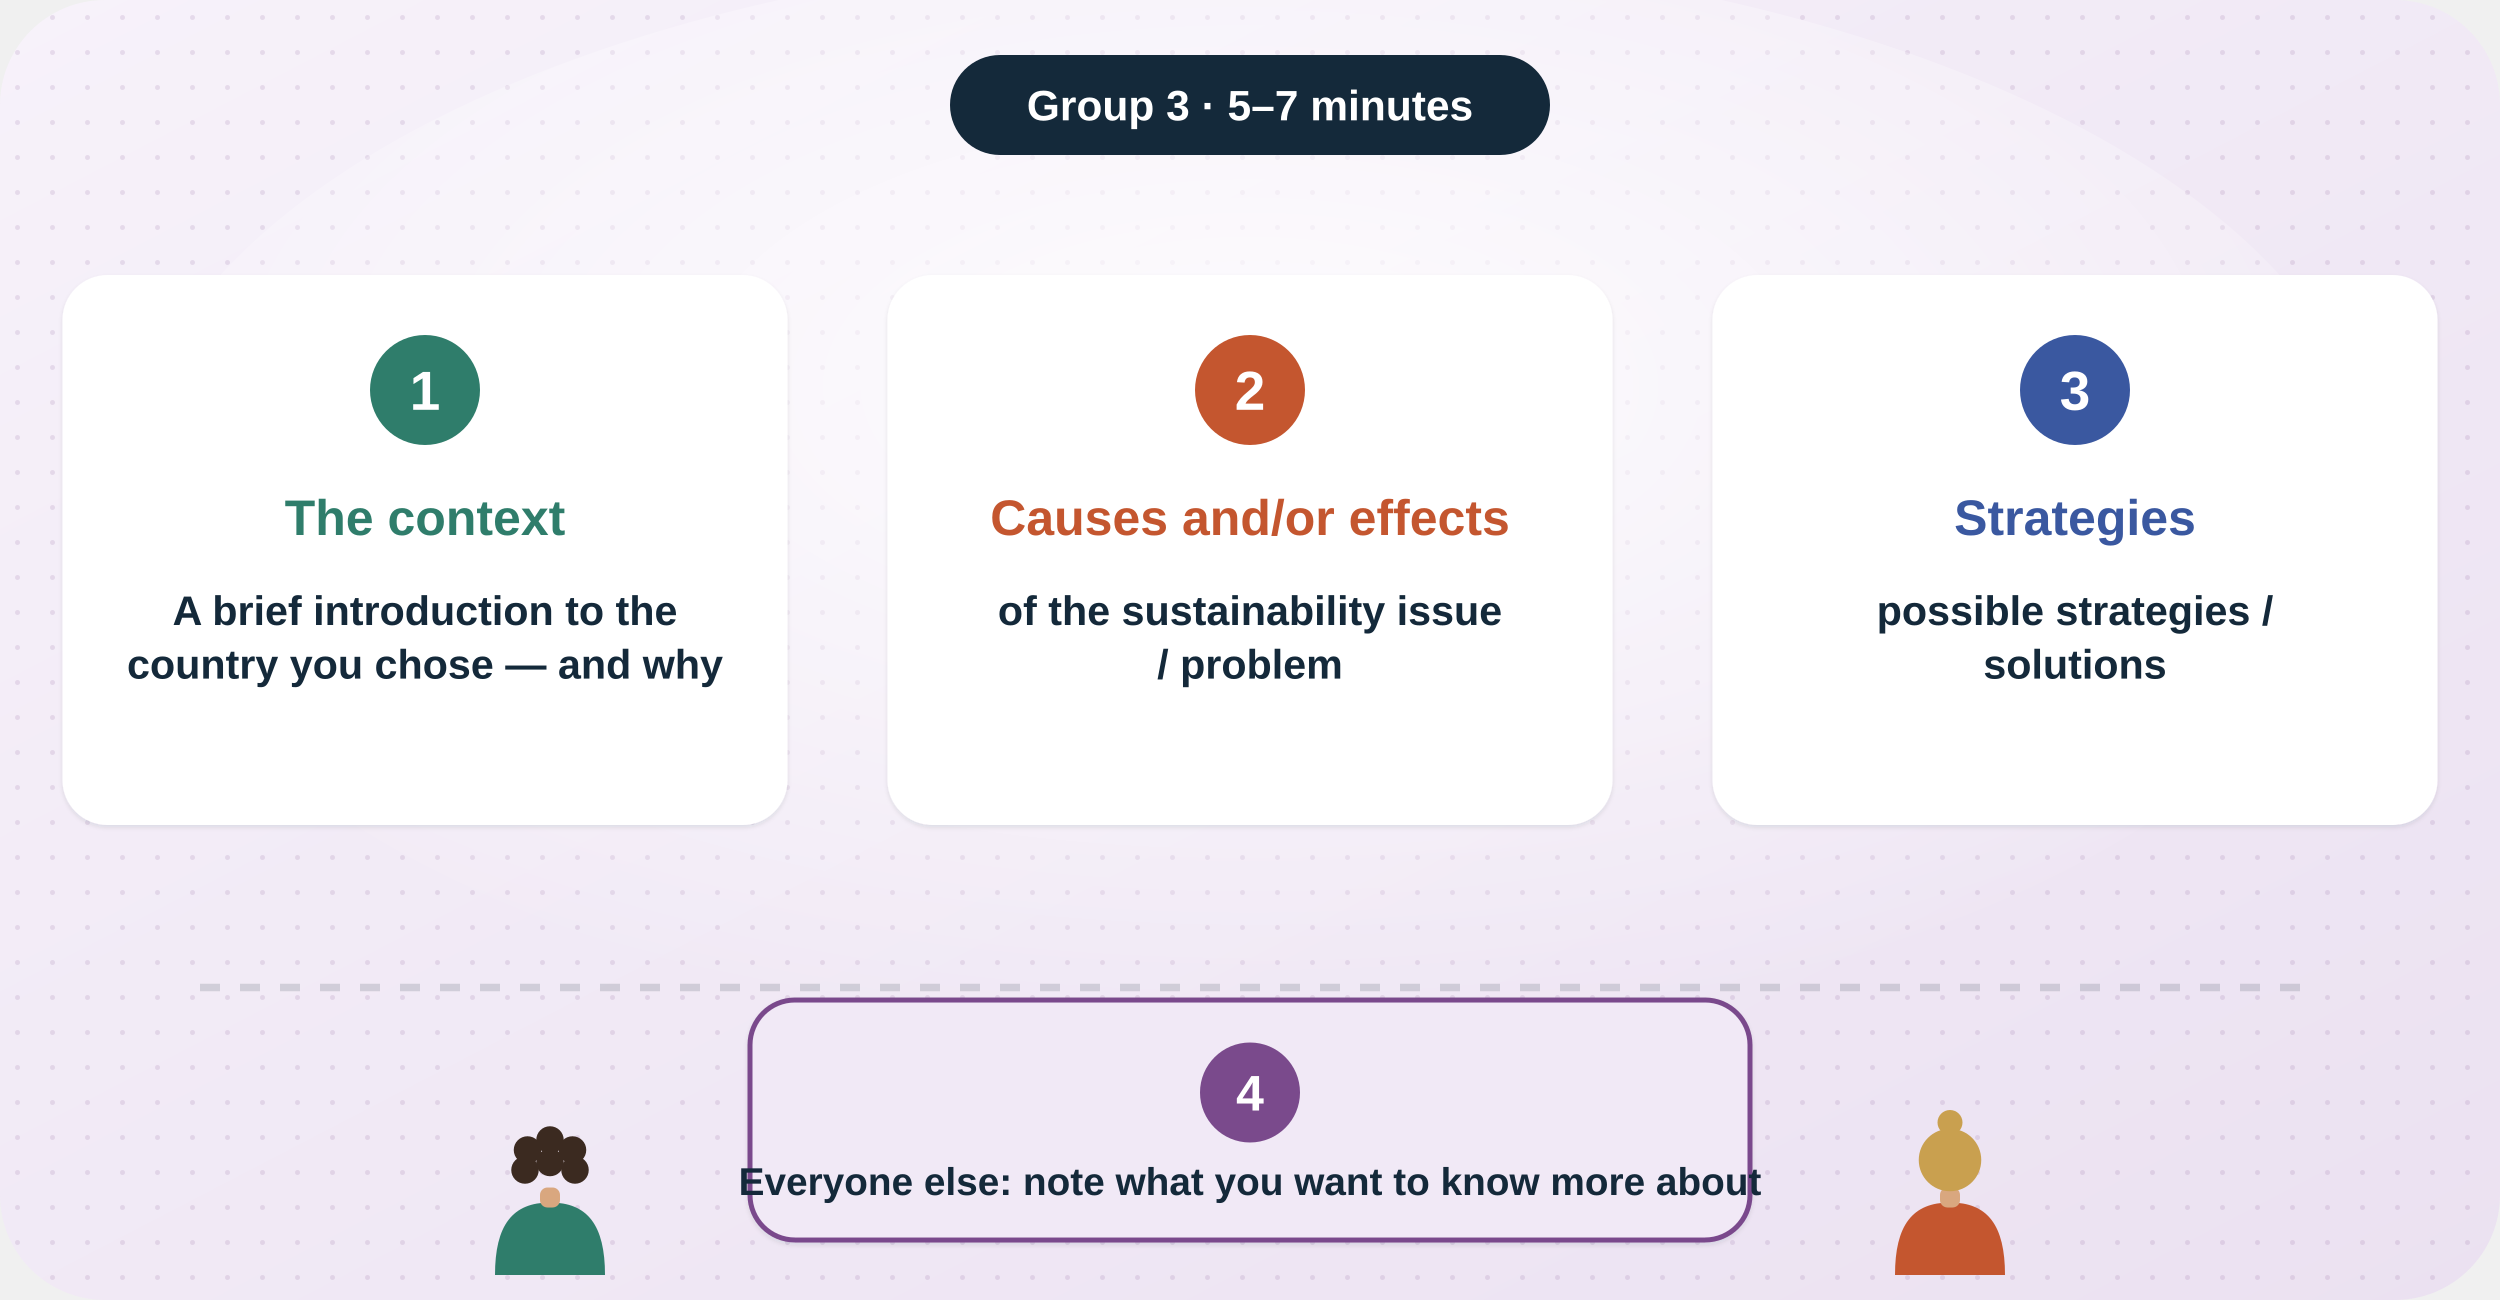
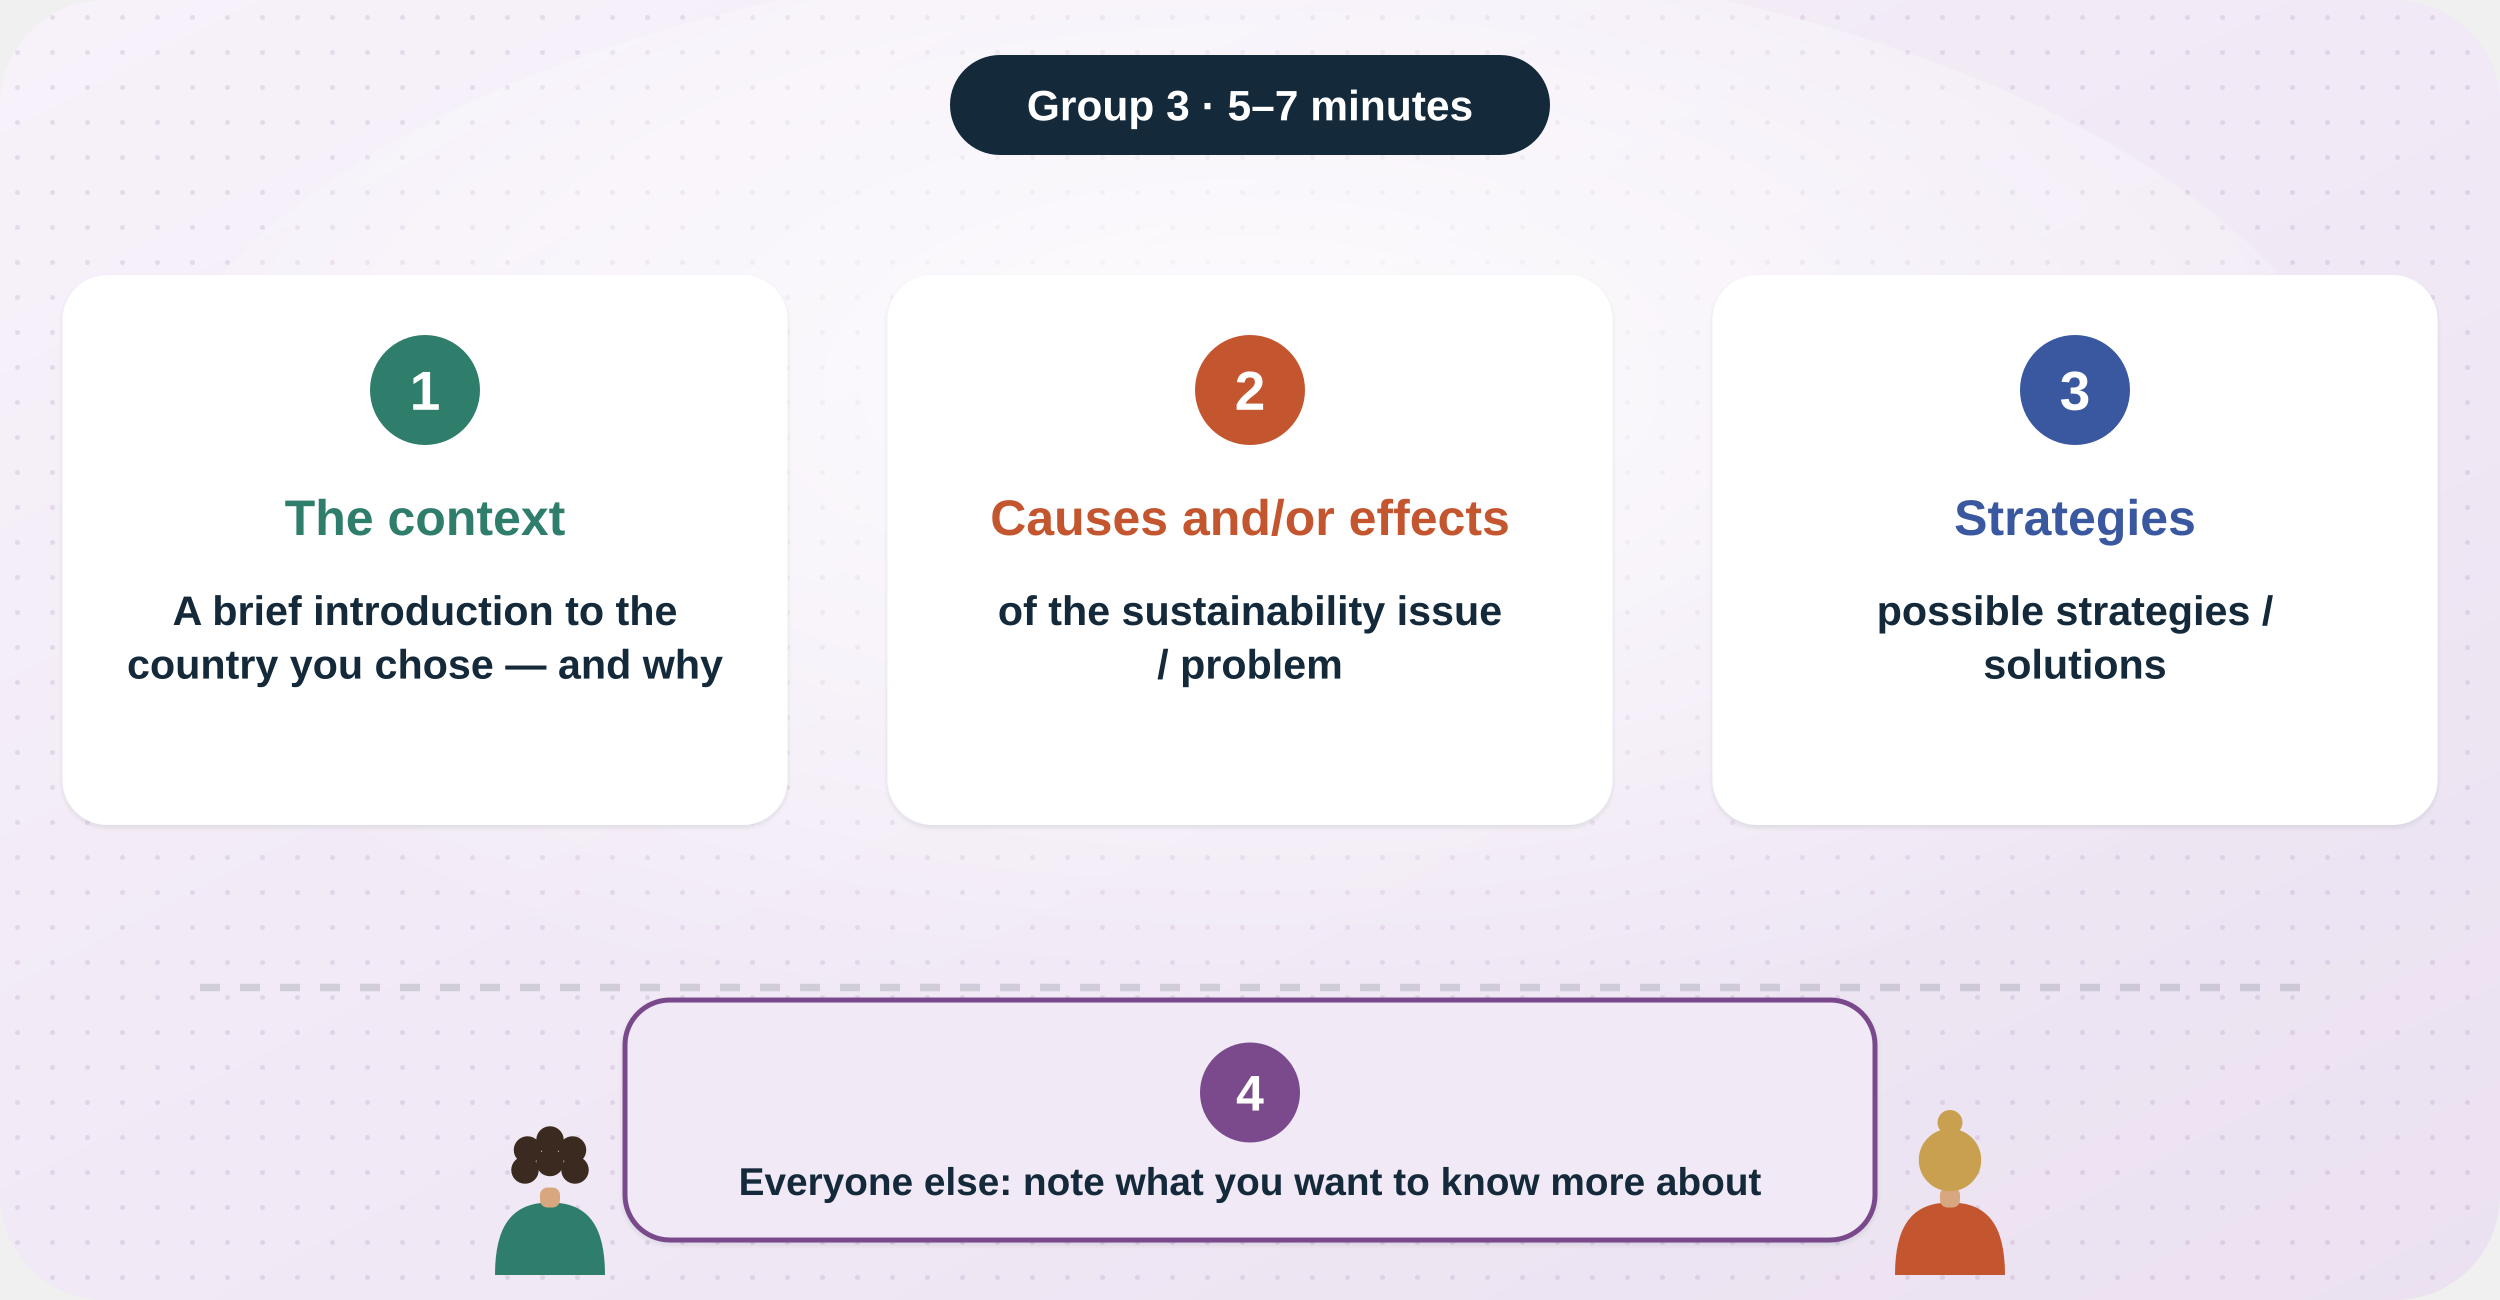
<svg xmlns="http://www.w3.org/2000/svg" viewBox="0 0 1000 520" fill="none" role="img" aria-label="Group 3’s Opening Remarks, 5–7 minutes, in three parts: 1 the context — a brief introduction to the country they chose and why; 2 causes and/or effects of the sustainability issue; 3 possible strategies or solutions. 4: everyone else notes what they want to know more about.">
  <style>
.w4d3or-fl{animation:w4d3or-fl 6s ease-in-out infinite}.w4d3or-f2{animation-delay:-2s}.w4d3or-f3{animation-delay:-4s}
.w4d3or-tw{animation:w4d3or-tw 3s ease-in-out infinite;transform-box:fill-box;transform-origin:center}.w4d3or-t2{animation-delay:-1s}.w4d3or-t3{animation-delay:-2s}
.w4d3or-bl{animation:w4d3or-bl 5s infinite;transform-box:fill-box;transform-origin:center}.w4d3or-b2{animation-delay:-1.7s}.w4d3or-b3{animation-delay:-3.1s}
.w4d3or-pu{animation:w4d3or-pu 2.6s ease-in-out infinite;transform-box:fill-box;transform-origin:center}.w4d3or-p2{animation-delay:-1.3s}
.w4d3or-dr{stroke-dasharray:7 8;animation:w4d3or-dr 1.8s linear infinite}
.w4d3or-sw{animation:w4d3or-sw 4s ease-in-out infinite;transform-box:fill-box;transform-origin:50% 100%}.w4d3or-s2{animation-delay:-2s}
.w4d3or-sp{animation:w4d3or-sp 14s linear infinite;transform-box:fill-box;transform-origin:center}
.w4d3or-ti{animation:w4d3or-ti 5s ease-in-out infinite;transform-box:fill-box;transform-origin:50% 0}
.w4d3or-in{animation:w4d3or-in 7s ease-in-out infinite}.w4d3or-i2{animation-delay:-2.3s}.w4d3or-i3{animation-delay:-4.6s}
@keyframes w4d3or-fl{0%,100%{transform:translateY(0)}50%{transform:translateY(-5px)}}
@keyframes w4d3or-tw{0%,100%{opacity:.3;transform:scale(.6)}50%{opacity:1;transform:scale(1.05)}}
@keyframes w4d3or-bl{0%,92%,100%{transform:scaleY(1)}96%{transform:scaleY(.1)}}
@keyframes w4d3or-pu{0%,100%{transform:scale(1)}50%{transform:scale(1.08)}}
@keyframes w4d3or-dr{to{stroke-dashoffset:-30}}
@keyframes w4d3or-sw{0%,100%{transform:rotate(-3deg)}50%{transform:rotate(3deg)}}
@keyframes w4d3or-sp{to{transform:rotate(360deg)}}
@keyframes w4d3or-ti{0%,100%{transform:rotate(-4deg)}50%{transform:rotate(4deg)}}
@keyframes w4d3or-in{0%,100%{opacity:.55}50%{opacity:1}}

@media (prefers-reduced-motion: reduce){*{animation:none!important}}
</style>
  <defs>
    <linearGradient id="w4d3or-bg" x1="0" y1="0" x2="1" y2="1">
      <stop offset="0" stop-color="#f7f2fa" />
      <stop offset="1" stop-color="#ebe1f1" />
    </linearGradient>
    <pattern id="w4d3or-dots" width="14" height="14" patternUnits="userSpaceOnUse">
      <circle cx="7" cy="7" r="1" fill="#7a4a8c" fill-opacity=".14" />
    </pattern>
    <filter id="w4d3or-sh" x="-25%" y="-25%" width="150%" height="170%">
      <feDropShadow dx="0" dy="4" stdDeviation="4" flood-color="#14293a" flood-opacity=".16" />
      <feDropShadow dx="0" dy="1" stdDeviation=".8" flood-color="#14293a" flood-opacity=".1" />
    </filter>
    <filter id="w4d3or-sh2" x="-10%" y="-10%" width="120%" height="140%">
      <feDropShadow dx="0" dy="8" stdDeviation="10" flood-color="#14293a" flood-opacity=".14" />
    </filter>
    <radialGradient id="w4d3or-glow" cx=".5" cy=".4" r=".6">
      <stop offset="0" stop-color="#fff" stop-opacity=".85" />
      <stop offset="1" stop-color="#fff" stop-opacity="0" />
    </radialGradient>
    <linearGradient id="w4d3or-sea" x1="0" y1="0" x2="0" y2="1">
      <stop offset="0" stop-color="#9ad7e3" />
      <stop offset="1" stop-color="#3d9fb8" />
    </linearGradient>
    <linearGradient id="w4d3or-lf" x1="0" y1="0" x2="1" y2="1">
      <stop offset="0" stop-color="#7cc08a" />
      <stop offset="1" stop-color="#3f8f5a" />
    </linearGradient>
    <linearGradient id="w4d3or-pp" x1="0" y1="0" x2="0" y2="1">
      <stop offset="0" stop-color="#ffffff" />
      <stop offset="1" stop-color="#f3f6f8" />
    </linearGradient>
  </defs>
  <rect width="1000" height="520" rx="42" fill="url(#w4d3or-bg)" />
  <rect width="1000" height="520" rx="42" fill="url(#w4d3or-dots)" />
  <ellipse cx="500" cy="198" rx="450" ry="218" fill="url(#w4d3or-glow)" />
  <rect x="380" y="22" width="240" height="40" rx="20.0" fill="#14293a" />
  <text x="500.0" y="48.12" font-family="Manrope, Arial, sans-serif" font-size="17" font-weight="800" fill="#fff" text-anchor="middle">Group 3 · 5–7 minutes</text>
  <rect x="25" y="110" width="290" height="220" rx="18" fill="#fff" filter="url(#w4d3or-sh)" />
  <circle cx="170" cy="156" r="22" fill="#2f7d6b" />
  <text x="170" y="163.92" font-family="Manrope, Arial, sans-serif" font-size="22" font-weight="800" fill="#fff" text-anchor="middle">1</text>
  <text x="170" y="214" font-family="Manrope, Arial, sans-serif" font-size="20" font-weight="800" fill="#2f7d6b" text-anchor="middle">The context</text>
  <text x="170" y="250.0" font-family="Manrope, Arial, sans-serif" font-size="16.5" font-weight="600" fill="#14293a" text-anchor="middle">A brief introduction to the</text>
  <text x="170" y="271.45" font-family="Manrope, Arial, sans-serif" font-size="16.5" font-weight="600" fill="#14293a" text-anchor="middle">country you chose — and why</text>
  <rect x="355" y="110" width="290" height="220" rx="18" fill="#fff" filter="url(#w4d3or-sh)" />
  <circle cx="500" cy="156" r="22" fill="#c4562f" />
  <text x="500" y="163.92" font-family="Manrope, Arial, sans-serif" font-size="22" font-weight="800" fill="#fff" text-anchor="middle">2</text>
  <text x="500" y="214" font-family="Manrope, Arial, sans-serif" font-size="20" font-weight="800" fill="#c4562f" text-anchor="middle">Causes and/or effects</text>
  <text x="500" y="250.0" font-family="Manrope, Arial, sans-serif" font-size="16.5" font-weight="600" fill="#14293a" text-anchor="middle">of the sustainability issue</text>
  <text x="500" y="271.45" font-family="Manrope, Arial, sans-serif" font-size="16.5" font-weight="600" fill="#14293a" text-anchor="middle">/ problem</text>
  <rect x="685" y="110" width="290" height="220" rx="18" fill="#fff" filter="url(#w4d3or-sh)" />
  <circle cx="830" cy="156" r="22" fill="#3a58a0" />
  <text x="830" y="163.92" font-family="Manrope, Arial, sans-serif" font-size="22" font-weight="800" fill="#fff" text-anchor="middle">3</text>
  <text x="830" y="214" font-family="Manrope, Arial, sans-serif" font-size="20" font-weight="800" fill="#3a58a0" text-anchor="middle">Strategies</text>
  <text x="830" y="250.0" font-family="Manrope, Arial, sans-serif" font-size="16.5" font-weight="600" fill="#14293a" text-anchor="middle">possible strategies /</text>
  <text x="830" y="271.45" font-family="Manrope, Arial, sans-serif" font-size="16.5" font-weight="600" fill="#14293a" text-anchor="middle">solutions</text>
  <path d="M80 395H920" stroke="#14293a" stroke-opacity=".15" stroke-width="3" stroke-dasharray="8 8" />
-   <rect x="300" y="400" width="400" height="96" rx="18" fill="#f1e9f6" stroke="#7a4a8c" stroke-width="2" filter="url(#w4d3or-sh)" />
+   <rect x="250" y="400" width="500" height="96" rx="18" fill="#f1e9f6" stroke="#7a4a8c" stroke-width="2" filter="url(#w4d3or-sh)" />
  <circle cx="500" cy="437" r="20" fill="#7a4a8c" />
  <text x="500" y="444.2" font-family="Manrope, Arial, sans-serif" font-size="20" font-weight="800" fill="#fff" text-anchor="middle">4</text>
  <text x="500" y="478" font-family="Manrope, Arial, sans-serif" font-size="15.5" font-weight="700" fill="#14293a" text-anchor="middle">Everyone else: note what you want to know more about</text>
  <g transform="translate(220 510) scale(0.5)">
    <path d="M-44 0C-44 -40 -30 -58 0 -58C30 -58 44 -40 44 0Z" fill="#2f7d6b" />
    <rect x="-8" y="-70" width="16" height="16" rx="6" fill="#d9a77f" />
    <circle cx="-18" cy="-100" r="11" fill="#3b2a20" />
    <circle cx="0" cy="-108" r="11" fill="#3b2a20" />
    <circle cx="18" cy="-100" r="11" fill="#3b2a20" />
    <circle cx="-20" cy="-84" r="11" fill="#3b2a20" />
    <circle cx="20" cy="-84" r="11" fill="#3b2a20" />
    <circle cx="0" cy="-90" r="11" fill="#3b2a20" />
  </g>
  <g transform="translate(780 510) scale(0.5)">
    <path d="M-44 0C-44 -40 -30 -58 0 -58C30 -58 44 -40 44 0Z" fill="#c4562f" />
    <rect x="-8" y="-70" width="16" height="16" rx="6" fill="#d9a77f" />
    <circle cx="0" cy="-92" r="25" fill="#c9a04f" />
    <circle cx="0" cy="-122" r="10" fill="#c9a04f" />
  </g>
</svg>
